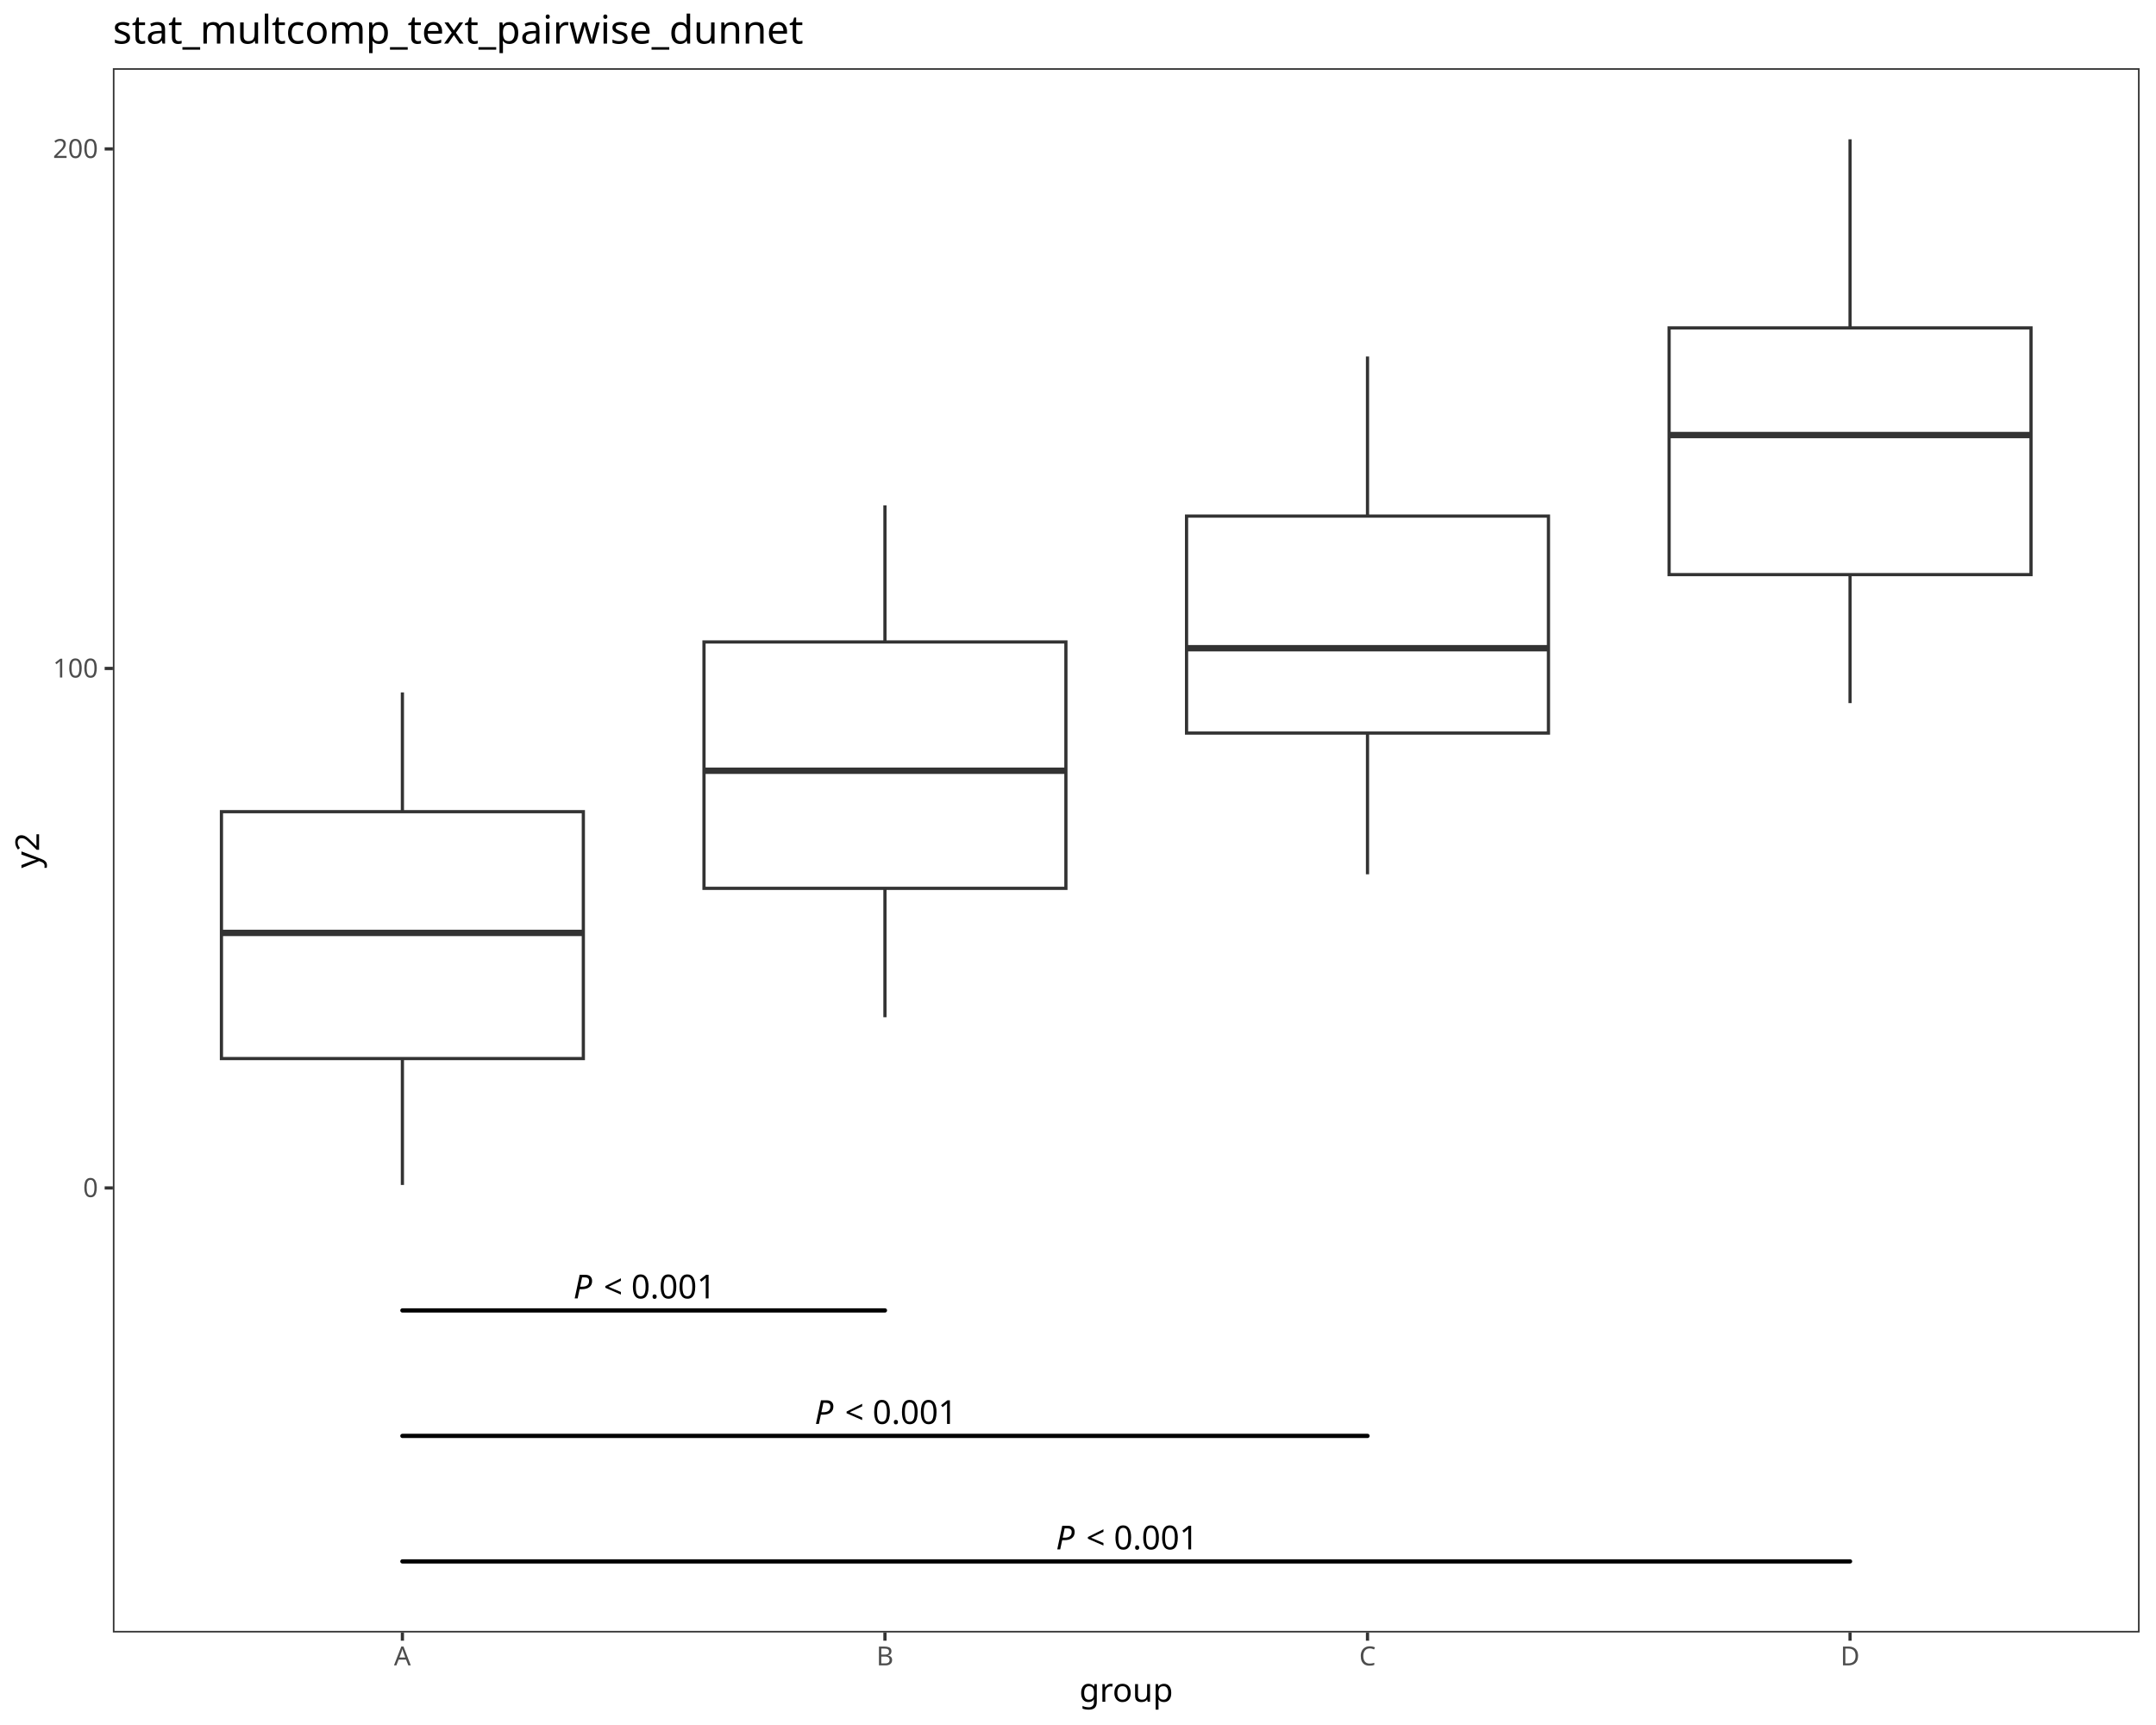
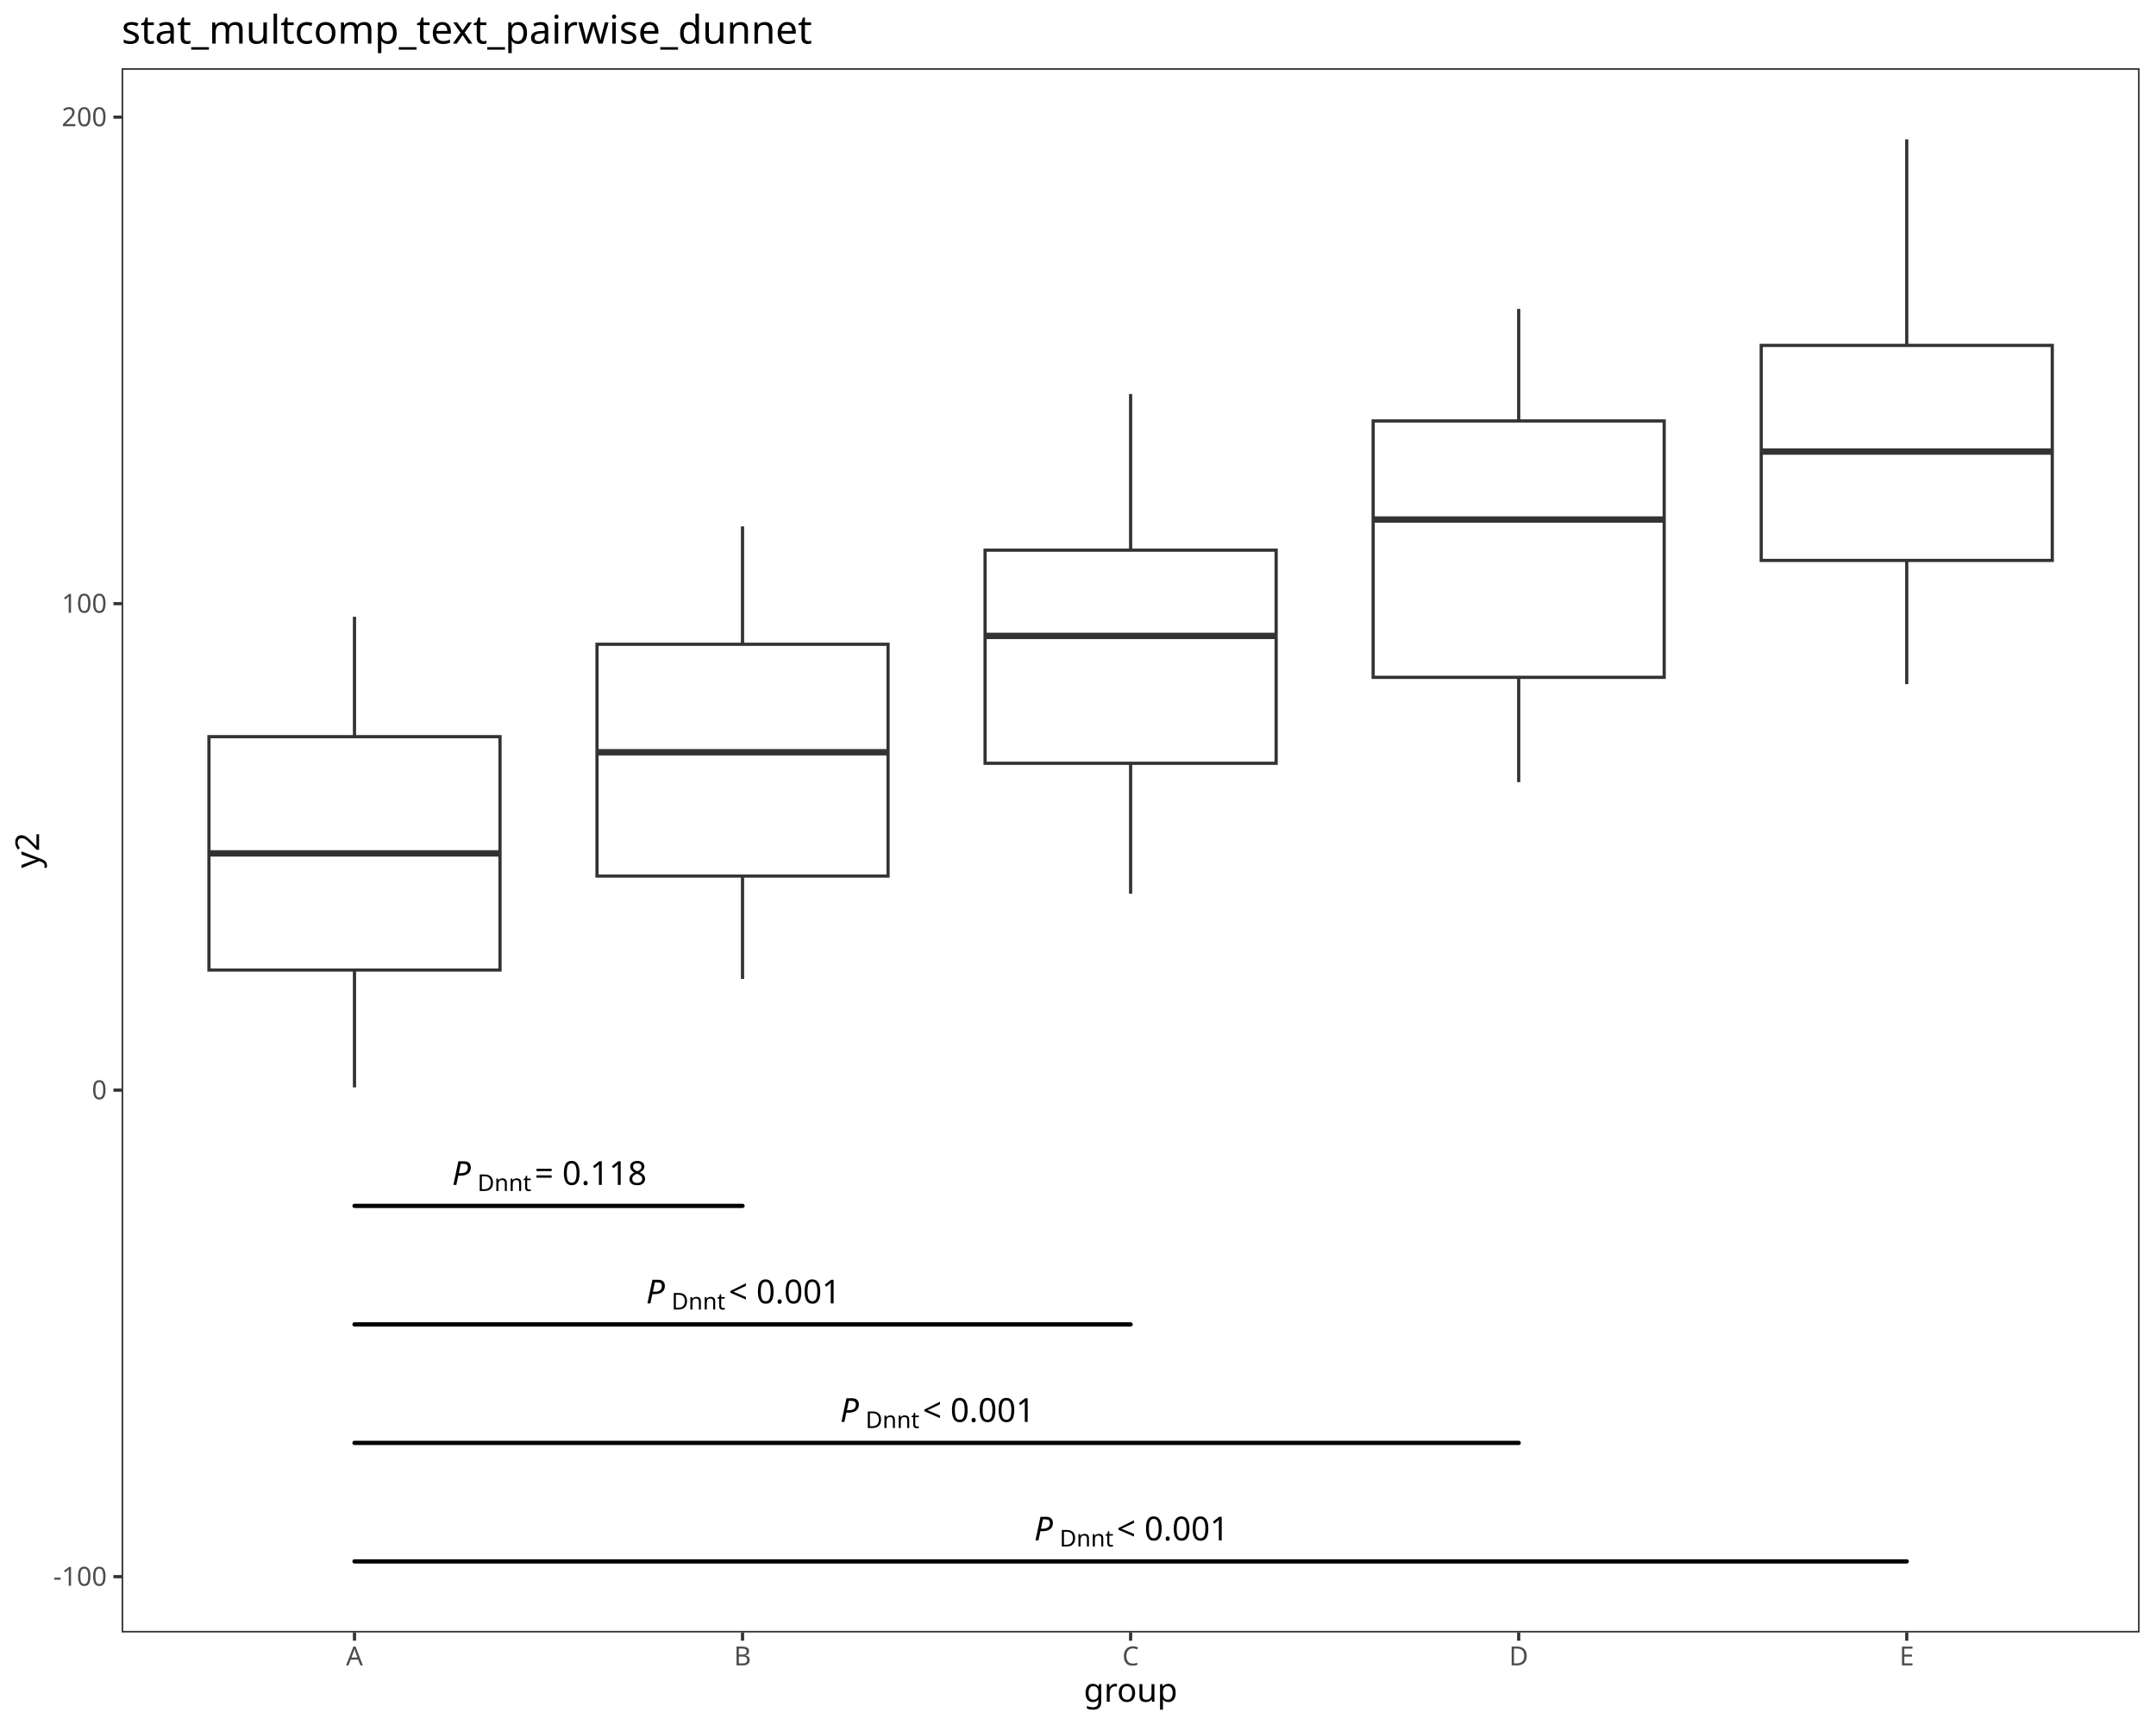
<svg xmlns="http://www.w3.org/2000/svg" class="svglite" data-engine-version="2.0" width="720.00pt" height="576.00pt" viewBox="0 0 720.00 576.00">
  <defs>
    <style type="text/css">
    .svglite line, .svglite polyline, .svglite polygon, .svglite path, .svglite rect, .svglite circle {
      fill: none;
      stroke: #000000;
      stroke-linecap: round;
      stroke-linejoin: round;
      stroke-miterlimit: 10.00;
    }
  </style>
  </defs>
  <rect width="100%" height="100%" style="stroke: none; fill: #FFFFFF;" />
  <defs>
    <clipPath id="cpMC4wMHw3MjAuMDB8MC4wMHw1NzYuMDA=">
      <rect x="0.00" y="0.00" width="720.00" height="576.00" />
    </clipPath>
  </defs>
  <g clip-path="url(#cpMC4wMHw3MjAuMDB8MC4wMHw1NzYuMDA=)">
    <rect x="0.00" y="0.00" width="720.00" height="576.00" style="stroke-width: 1.07; stroke: #FFFFFF; fill: #FFFFFF;" />
  </g>
  <defs>
-     <clipPath id="cpMzcuNjl8NzE0LjUyfDIyLjc4fDU0NS4xMQ==">
-       <rect x="37.69" y="22.78" width="676.83" height="522.33" />
+     <clipPath id="cpNDAuNjJ8NzE0LjUyfDIyLjc4fDU0NS4xMQ==">
+       <rect x="40.62" y="22.78" width="673.90" height="522.33" />
    </clipPath>
  </defs>
-   <g clip-path="url(#cpMzcuNjl8NzE0LjUyfDIyLjc4fDU0NS4xMQ==)">
-     <rect x="37.69" y="22.78" width="676.83" height="522.33" style="stroke-width: 1.07; stroke: none; fill: #FFFFFF;" />
-     <line x1="134.38" y1="271.03" x2="134.38" y2="231.21" style="stroke-width: 1.07; stroke: #333333; stroke-linecap: butt;" />
-     <line x1="134.38" y1="353.47" x2="134.38" y2="395.68" style="stroke-width: 1.07; stroke: #333333; stroke-linecap: butt;" />
-     <polygon points="73.95,271.03 73.95,353.47 194.81,353.47 194.81,271.03 73.95,271.03 " style="stroke-width: 1.07; stroke: #333333; stroke-linecap: butt; stroke-linejoin: miter; fill: #FFFFFF;" />
-     <line x1="73.95" y1="311.51" x2="194.81" y2="311.51" style="stroke-width: 2.13; stroke: #333333; stroke-linecap: butt; stroke-linejoin: miter;" />
-     <line x1="295.53" y1="214.36" x2="295.53" y2="168.75" style="stroke-width: 1.07; stroke: #333333; stroke-linecap: butt;" />
-     <line x1="295.53" y1="296.63" x2="295.53" y2="339.66" style="stroke-width: 1.07; stroke: #333333; stroke-linecap: butt;" />
-     <polygon points="235.10,214.36 235.10,296.63 355.96,296.63 355.96,214.36 235.10,214.36 " style="stroke-width: 1.07; stroke: #333333; stroke-linecap: butt; stroke-linejoin: miter; fill: #FFFFFF;" />
-     <line x1="235.10" y1="257.36" x2="355.96" y2="257.36" style="stroke-width: 2.13; stroke: #333333; stroke-linecap: butt; stroke-linejoin: miter;" />
-     <line x1="456.68" y1="172.33" x2="456.68" y2="119.04" style="stroke-width: 1.07; stroke: #333333; stroke-linecap: butt;" />
-     <line x1="456.68" y1="244.78" x2="456.68" y2="291.94" style="stroke-width: 1.07; stroke: #333333; stroke-linecap: butt;" />
-     <polygon points="396.25,172.33 396.25,244.78 517.11,244.78 517.11,172.33 396.25,172.33 " style="stroke-width: 1.07; stroke: #333333; stroke-linecap: butt; stroke-linejoin: miter; fill: #FFFFFF;" />
-     <line x1="396.25" y1="216.45" x2="517.11" y2="216.45" style="stroke-width: 2.13; stroke: #333333; stroke-linecap: butt; stroke-linejoin: miter;" />
-     <line x1="617.83" y1="109.49" x2="617.83" y2="46.53" style="stroke-width: 1.07; stroke: #333333; stroke-linecap: butt;" />
-     <line x1="617.83" y1="191.87" x2="617.83" y2="234.78" style="stroke-width: 1.07; stroke: #333333; stroke-linecap: butt;" />
-     <polygon points="557.40,109.49 557.40,191.87 678.26,191.87 678.26,109.49 557.40,109.49 " style="stroke-width: 1.07; stroke: #333333; stroke-linecap: butt; stroke-linejoin: miter; fill: #FFFFFF;" />
-     <line x1="557.40" y1="145.27" x2="678.26" y2="145.27" style="stroke-width: 2.13; stroke: #333333; stroke-linecap: butt; stroke-linejoin: miter;" />
-     <line x1="134.38" y1="437.57" x2="295.53" y2="437.57" style="stroke-width: 1.42;" />
-     <text x="191.47" y="433.56" style="font-size: 11.04px; font-style: italic; font-family: sans;" textLength="7.37px" lengthAdjust="spacingAndGlyphs">P</text>
-     <text x="198.83" y="433.56" style="font-size: 11.04px; font-family: sans;" textLength="2.76px" lengthAdjust="spacingAndGlyphs"> </text>
-     <text x="201.60" y="433.56" style="font-size: 11.04px; font-family: sans;" textLength="6.45px" lengthAdjust="spacingAndGlyphs">&lt;</text>
-     <text x="208.05" y="433.56" style="font-size: 11.04px; font-family: sans;" textLength="2.76px" lengthAdjust="spacingAndGlyphs"> </text>
-     <text x="210.81" y="433.56" style="font-size: 11.04px; font-family: sans;" textLength="27.63px" lengthAdjust="spacingAndGlyphs">0.001</text>
-     <line x1="134.38" y1="479.47" x2="456.68" y2="479.47" style="stroke-width: 1.42;" />
-     <text x="272.04" y="475.46" style="font-size: 11.04px; font-style: italic; font-family: sans;" textLength="7.37px" lengthAdjust="spacingAndGlyphs">P</text>
-     <text x="279.41" y="475.46" style="font-size: 11.04px; font-family: sans;" textLength="2.76px" lengthAdjust="spacingAndGlyphs"> </text>
-     <text x="282.17" y="475.46" style="font-size: 11.04px; font-family: sans;" textLength="6.45px" lengthAdjust="spacingAndGlyphs">&lt;</text>
-     <text x="288.62" y="475.46" style="font-size: 11.04px; font-family: sans;" textLength="2.76px" lengthAdjust="spacingAndGlyphs"> </text>
-     <text x="291.39" y="475.46" style="font-size: 11.04px; font-family: sans;" textLength="27.63px" lengthAdjust="spacingAndGlyphs">0.001</text>
-     <line x1="134.38" y1="521.37" x2="617.83" y2="521.37" style="stroke-width: 1.42;" />
-     <text x="352.62" y="517.36" style="font-size: 11.04px; font-style: italic; font-family: sans;" textLength="7.37px" lengthAdjust="spacingAndGlyphs">P</text>
-     <text x="359.99" y="517.36" style="font-size: 11.04px; font-family: sans;" textLength="2.76px" lengthAdjust="spacingAndGlyphs"> </text>
-     <text x="362.75" y="517.36" style="font-size: 11.04px; font-family: sans;" textLength="6.45px" lengthAdjust="spacingAndGlyphs">&lt;</text>
-     <text x="369.20" y="517.36" style="font-size: 11.04px; font-family: sans;" textLength="2.76px" lengthAdjust="spacingAndGlyphs"> </text>
-     <text x="371.96" y="517.36" style="font-size: 11.04px; font-family: sans;" textLength="27.63px" lengthAdjust="spacingAndGlyphs">0.001</text>
-     <rect x="37.69" y="22.78" width="676.83" height="522.33" style="stroke-width: 1.07; stroke: #333333;" />
+   <g clip-path="url(#cpNDAuNjJ8NzE0LjUyfDIyLjc4fDU0NS4xMQ==)">
+     <rect x="40.62" y="22.78" width="673.90" height="522.33" style="stroke-width: 1.07; stroke: none; fill: #FFFFFF;" />
+     <line x1="118.38" y1="245.98" x2="118.38" y2="205.94" style="stroke-width: 1.07; stroke: #333333; stroke-linecap: butt;" />
+     <line x1="118.38" y1="323.91" x2="118.38" y2="363.09" style="stroke-width: 1.07; stroke: #333333; stroke-linecap: butt;" />
+     <polygon points="69.78,245.98 69.78,323.91 166.98,323.91 166.98,245.98 69.78,245.98 " style="stroke-width: 1.07; stroke: #333333; stroke-linecap: butt; stroke-linejoin: miter; fill: #FFFFFF;" />
+     <line x1="69.78" y1="284.96" x2="166.98" y2="284.96" style="stroke-width: 2.13; stroke: #333333; stroke-linecap: butt; stroke-linejoin: miter;" />
+     <line x1="247.97" y1="215.13" x2="247.97" y2="175.76" style="stroke-width: 1.07; stroke: #333333; stroke-linecap: butt;" />
+     <line x1="247.97" y1="292.53" x2="247.97" y2="326.88" style="stroke-width: 1.07; stroke: #333333; stroke-linecap: butt;" />
+     <polygon points="199.37,215.13 199.37,292.53 296.57,292.53 296.57,215.13 199.37,215.13 " style="stroke-width: 1.07; stroke: #333333; stroke-linecap: butt; stroke-linejoin: miter; fill: #FFFFFF;" />
+     <line x1="199.37" y1="251.19" x2="296.57" y2="251.19" style="stroke-width: 2.13; stroke: #333333; stroke-linecap: butt; stroke-linejoin: miter;" />
+     <line x1="377.57" y1="183.71" x2="377.57" y2="131.57" style="stroke-width: 1.07; stroke: #333333; stroke-linecap: butt;" />
+     <line x1="377.57" y1="254.87" x2="377.57" y2="298.43" style="stroke-width: 1.07; stroke: #333333; stroke-linecap: butt;" />
+     <polygon points="328.97,183.71 328.97,254.87 426.17,254.87 426.17,183.71 328.97,183.71 " style="stroke-width: 1.07; stroke: #333333; stroke-linecap: butt; stroke-linejoin: miter; fill: #FFFFFF;" />
+     <line x1="328.97" y1="212.34" x2="426.17" y2="212.34" style="stroke-width: 2.13; stroke: #333333; stroke-linecap: butt; stroke-linejoin: miter;" />
+     <line x1="507.17" y1="140.56" x2="507.17" y2="103.15" style="stroke-width: 1.07; stroke: #333333; stroke-linecap: butt;" />
+     <line x1="507.17" y1="226.17" x2="507.17" y2="261.15" style="stroke-width: 1.07; stroke: #333333; stroke-linecap: butt;" />
+     <polygon points="458.57,140.56 458.57,226.17 555.76,226.17 555.76,140.56 458.57,140.56 " style="stroke-width: 1.07; stroke: #333333; stroke-linecap: butt; stroke-linejoin: miter; fill: #FFFFFF;" />
+     <line x1="458.57" y1="173.48" x2="555.76" y2="173.48" style="stroke-width: 2.13; stroke: #333333; stroke-linecap: butt; stroke-linejoin: miter;" />
+     <line x1="636.76" y1="115.33" x2="636.76" y2="46.53" style="stroke-width: 1.07; stroke: #333333; stroke-linecap: butt;" />
+     <line x1="636.76" y1="187.13" x2="636.76" y2="228.45" style="stroke-width: 1.07; stroke: #333333; stroke-linecap: butt;" />
+     <polygon points="588.16,115.33 588.16,187.13 685.36,187.13 685.36,115.33 588.16,115.33 " style="stroke-width: 1.07; stroke: #333333; stroke-linecap: butt; stroke-linejoin: miter; fill: #FFFFFF;" />
+     <line x1="588.16" y1="150.78" x2="685.36" y2="150.78" style="stroke-width: 2.13; stroke: #333333; stroke-linecap: butt; stroke-linejoin: miter;" />
+     <line x1="118.38" y1="402.66" x2="247.97" y2="402.66" style="stroke-width: 1.42;" />
+     <text x="150.96" y="395.65" style="font-size: 11.04px; font-style: italic; font-family: sans;" textLength="7.37px" lengthAdjust="spacingAndGlyphs">P</text>
+     <text x="159.46" y="397.69" style="font-size: 7.73px; font-family: sans;" textLength="16.33px" lengthAdjust="spacingAndGlyphs">Dnnt</text>
+     <text x="175.79" y="395.65" style="font-size: 11.04px; font-family: sans;" textLength="2.76px" lengthAdjust="spacingAndGlyphs"> </text>
+     <text x="178.55" y="395.65" style="font-size: 11.04px; font-family: sans;" textLength="6.45px" lengthAdjust="spacingAndGlyphs">=</text>
+     <text x="185.00" y="395.65" style="font-size: 11.04px; font-family: sans;" textLength="2.76px" lengthAdjust="spacingAndGlyphs"> </text>
+     <text x="187.76" y="395.65" style="font-size: 11.04px; font-family: sans;" textLength="27.63px" lengthAdjust="spacingAndGlyphs">0.118</text>
+     <line x1="118.38" y1="442.23" x2="377.57" y2="442.23" style="stroke-width: 1.42;" />
+     <text x="215.76" y="435.22" style="font-size: 11.04px; font-style: italic; font-family: sans;" textLength="7.37px" lengthAdjust="spacingAndGlyphs">P</text>
+     <text x="224.26" y="437.26" style="font-size: 7.73px; font-family: sans;" textLength="16.33px" lengthAdjust="spacingAndGlyphs">Dnnt</text>
+     <text x="240.59" y="435.22" style="font-size: 11.04px; font-family: sans;" textLength="2.76px" lengthAdjust="spacingAndGlyphs"> </text>
+     <text x="243.35" y="435.22" style="font-size: 11.04px; font-family: sans;" textLength="6.45px" lengthAdjust="spacingAndGlyphs">&lt;</text>
+     <text x="249.80" y="435.22" style="font-size: 11.04px; font-family: sans;" textLength="2.76px" lengthAdjust="spacingAndGlyphs"> </text>
+     <text x="252.56" y="435.22" style="font-size: 11.04px; font-family: sans;" textLength="27.63px" lengthAdjust="spacingAndGlyphs">0.001</text>
+     <line x1="118.38" y1="481.80" x2="507.17" y2="481.80" style="stroke-width: 1.42;" />
+     <text x="280.55" y="474.79" style="font-size: 11.04px; font-style: italic; font-family: sans;" textLength="7.37px" lengthAdjust="spacingAndGlyphs">P</text>
+     <text x="289.06" y="476.83" style="font-size: 7.73px; font-family: sans;" textLength="16.33px" lengthAdjust="spacingAndGlyphs">Dnnt</text>
+     <text x="305.38" y="474.79" style="font-size: 11.04px; font-family: sans;" textLength="2.76px" lengthAdjust="spacingAndGlyphs"> </text>
+     <text x="308.15" y="474.79" style="font-size: 11.04px; font-family: sans;" textLength="6.45px" lengthAdjust="spacingAndGlyphs">&lt;</text>
+     <text x="314.60" y="474.79" style="font-size: 11.04px; font-family: sans;" textLength="2.76px" lengthAdjust="spacingAndGlyphs"> </text>
+     <text x="317.36" y="474.79" style="font-size: 11.04px; font-family: sans;" textLength="27.63px" lengthAdjust="spacingAndGlyphs">0.001</text>
+     <line x1="118.38" y1="521.37" x2="636.76" y2="521.37" style="stroke-width: 1.42;" />
+     <text x="345.35" y="514.36" style="font-size: 11.04px; font-style: italic; font-family: sans;" textLength="7.37px" lengthAdjust="spacingAndGlyphs">P</text>
+     <text x="353.86" y="516.40" style="font-size: 7.73px; font-family: sans;" textLength="16.33px" lengthAdjust="spacingAndGlyphs">Dnnt</text>
+     <text x="370.18" y="514.36" style="font-size: 11.04px; font-family: sans;" textLength="2.76px" lengthAdjust="spacingAndGlyphs"> </text>
+     <text x="372.95" y="514.36" style="font-size: 11.04px; font-family: sans;" textLength="6.45px" lengthAdjust="spacingAndGlyphs">&lt;</text>
+     <text x="379.40" y="514.36" style="font-size: 11.04px; font-family: sans;" textLength="2.76px" lengthAdjust="spacingAndGlyphs"> </text>
+     <text x="382.16" y="514.36" style="font-size: 11.04px; font-family: sans;" textLength="27.63px" lengthAdjust="spacingAndGlyphs">0.001</text>
+     <rect x="40.62" y="22.78" width="673.90" height="522.33" style="stroke-width: 1.07; stroke: #333333;" />
  </g>
  <g clip-path="url(#cpMC4wMHw3MjAuMDB8MC4wMHw1NzYuMDA=)">
-     <text x="32.76" y="399.70" text-anchor="end" style="font-size: 8.80px; fill: #4D4D4D; font-family: sans;" textLength="4.89px" lengthAdjust="spacingAndGlyphs">0</text>
-     <text x="32.76" y="226.23" text-anchor="end" style="font-size: 8.80px; fill: #4D4D4D; font-family: sans;" textLength="14.68px" lengthAdjust="spacingAndGlyphs">100</text>
-     <text x="32.76" y="52.75" text-anchor="end" style="font-size: 8.80px; fill: #4D4D4D; font-family: sans;" textLength="14.68px" lengthAdjust="spacingAndGlyphs">200</text>
-     <polyline points="34.95,396.67 37.69,396.67 " style="stroke-width: 1.07; stroke: #333333; stroke-linecap: butt;" />
-     <polyline points="34.95,223.20 37.69,223.20 " style="stroke-width: 1.07; stroke: #333333; stroke-linecap: butt;" />
-     <polyline points="34.95,49.72 37.69,49.72 " style="stroke-width: 1.07; stroke: #333333; stroke-linecap: butt;" />
-     <polyline points="134.38,547.85 134.38,545.11 " style="stroke-width: 1.07; stroke: #333333; stroke-linecap: butt;" />
-     <polyline points="295.53,547.85 295.53,545.11 " style="stroke-width: 1.07; stroke: #333333; stroke-linecap: butt;" />
-     <polyline points="456.68,547.85 456.68,545.11 " style="stroke-width: 1.07; stroke: #333333; stroke-linecap: butt;" />
-     <polyline points="617.83,547.85 617.83,545.11 " style="stroke-width: 1.07; stroke: #333333; stroke-linecap: butt;" />
-     <text x="134.38" y="556.10" text-anchor="middle" style="font-size: 8.80px; fill: #4D4D4D; font-family: sans;" textLength="5.87px" lengthAdjust="spacingAndGlyphs">A</text>
-     <text x="295.53" y="556.10" text-anchor="middle" style="font-size: 8.80px; fill: #4D4D4D; font-family: sans;" textLength="5.87px" lengthAdjust="spacingAndGlyphs">B</text>
-     <text x="456.68" y="556.10" text-anchor="middle" style="font-size: 8.80px; fill: #4D4D4D; font-family: sans;" textLength="6.36px" lengthAdjust="spacingAndGlyphs">C</text>
-     <text x="617.83" y="556.10" text-anchor="middle" style="font-size: 8.80px; fill: #4D4D4D; font-family: sans;" textLength="6.36px" lengthAdjust="spacingAndGlyphs">D</text>
-     <text x="376.10" y="568.24" text-anchor="middle" style="font-size: 11.00px; font-family: sans;" textLength="28.14px" lengthAdjust="spacingAndGlyphs">group</text>
+     <text x="35.69" y="529.50" text-anchor="end" style="font-size: 8.80px; fill: #4D4D4D; font-family: sans;" textLength="17.61px" lengthAdjust="spacingAndGlyphs">-100</text>
+     <text x="35.69" y="367.05" text-anchor="end" style="font-size: 8.80px; fill: #4D4D4D; font-family: sans;" textLength="4.89px" lengthAdjust="spacingAndGlyphs">0</text>
+     <text x="35.69" y="204.60" text-anchor="end" style="font-size: 8.80px; fill: #4D4D4D; font-family: sans;" textLength="14.68px" lengthAdjust="spacingAndGlyphs">100</text>
+     <text x="35.69" y="42.14" text-anchor="end" style="font-size: 8.80px; fill: #4D4D4D; font-family: sans;" textLength="14.68px" lengthAdjust="spacingAndGlyphs">200</text>
+     <polyline points="37.88,526.47 40.62,526.47 " style="stroke-width: 1.07; stroke: #333333; stroke-linecap: butt;" />
+     <polyline points="37.88,364.02 40.62,364.02 " style="stroke-width: 1.07; stroke: #333333; stroke-linecap: butt;" />
+     <polyline points="37.88,201.57 40.62,201.57 " style="stroke-width: 1.07; stroke: #333333; stroke-linecap: butt;" />
+     <polyline points="37.88,39.12 40.62,39.12 " style="stroke-width: 1.07; stroke: #333333; stroke-linecap: butt;" />
+     <polyline points="118.38,547.85 118.38,545.11 " style="stroke-width: 1.07; stroke: #333333; stroke-linecap: butt;" />
+     <polyline points="247.97,547.85 247.97,545.11 " style="stroke-width: 1.07; stroke: #333333; stroke-linecap: butt;" />
+     <polyline points="377.57,547.85 377.57,545.11 " style="stroke-width: 1.07; stroke: #333333; stroke-linecap: butt;" />
+     <polyline points="507.17,547.85 507.17,545.11 " style="stroke-width: 1.07; stroke: #333333; stroke-linecap: butt;" />
+     <polyline points="636.76,547.85 636.76,545.11 " style="stroke-width: 1.07; stroke: #333333; stroke-linecap: butt;" />
+     <text x="118.38" y="556.10" text-anchor="middle" style="font-size: 8.80px; fill: #4D4D4D; font-family: sans;" textLength="5.87px" lengthAdjust="spacingAndGlyphs">A</text>
+     <text x="247.97" y="556.10" text-anchor="middle" style="font-size: 8.80px; fill: #4D4D4D; font-family: sans;" textLength="5.87px" lengthAdjust="spacingAndGlyphs">B</text>
+     <text x="377.57" y="556.10" text-anchor="middle" style="font-size: 8.80px; fill: #4D4D4D; font-family: sans;" textLength="6.36px" lengthAdjust="spacingAndGlyphs">C</text>
+     <text x="507.17" y="556.10" text-anchor="middle" style="font-size: 8.80px; fill: #4D4D4D; font-family: sans;" textLength="6.36px" lengthAdjust="spacingAndGlyphs">D</text>
+     <text x="636.76" y="556.10" text-anchor="middle" style="font-size: 8.80px; fill: #4D4D4D; font-family: sans;" textLength="5.87px" lengthAdjust="spacingAndGlyphs">E</text>
+     <text x="377.57" y="568.24" text-anchor="middle" style="font-size: 11.00px; font-family: sans;" textLength="28.14px" lengthAdjust="spacingAndGlyphs">group</text>
    <text transform="translate(13.05,283.95) rotate(-90)" text-anchor="middle" style="font-size: 11.00px; font-family: sans;" textLength="11.62px" lengthAdjust="spacingAndGlyphs">y2</text>
-     <text x="37.69" y="14.56" style="font-size: 13.20px; font-family: sans;" textLength="217.96px" lengthAdjust="spacingAndGlyphs">stat_multcomp_text_pairwise_dunnet</text>
+     <text x="40.62" y="14.56" style="font-size: 13.20px; font-family: sans;" textLength="217.96px" lengthAdjust="spacingAndGlyphs">stat_multcomp_text_pairwise_dunnet</text>
  </g>
</svg>
